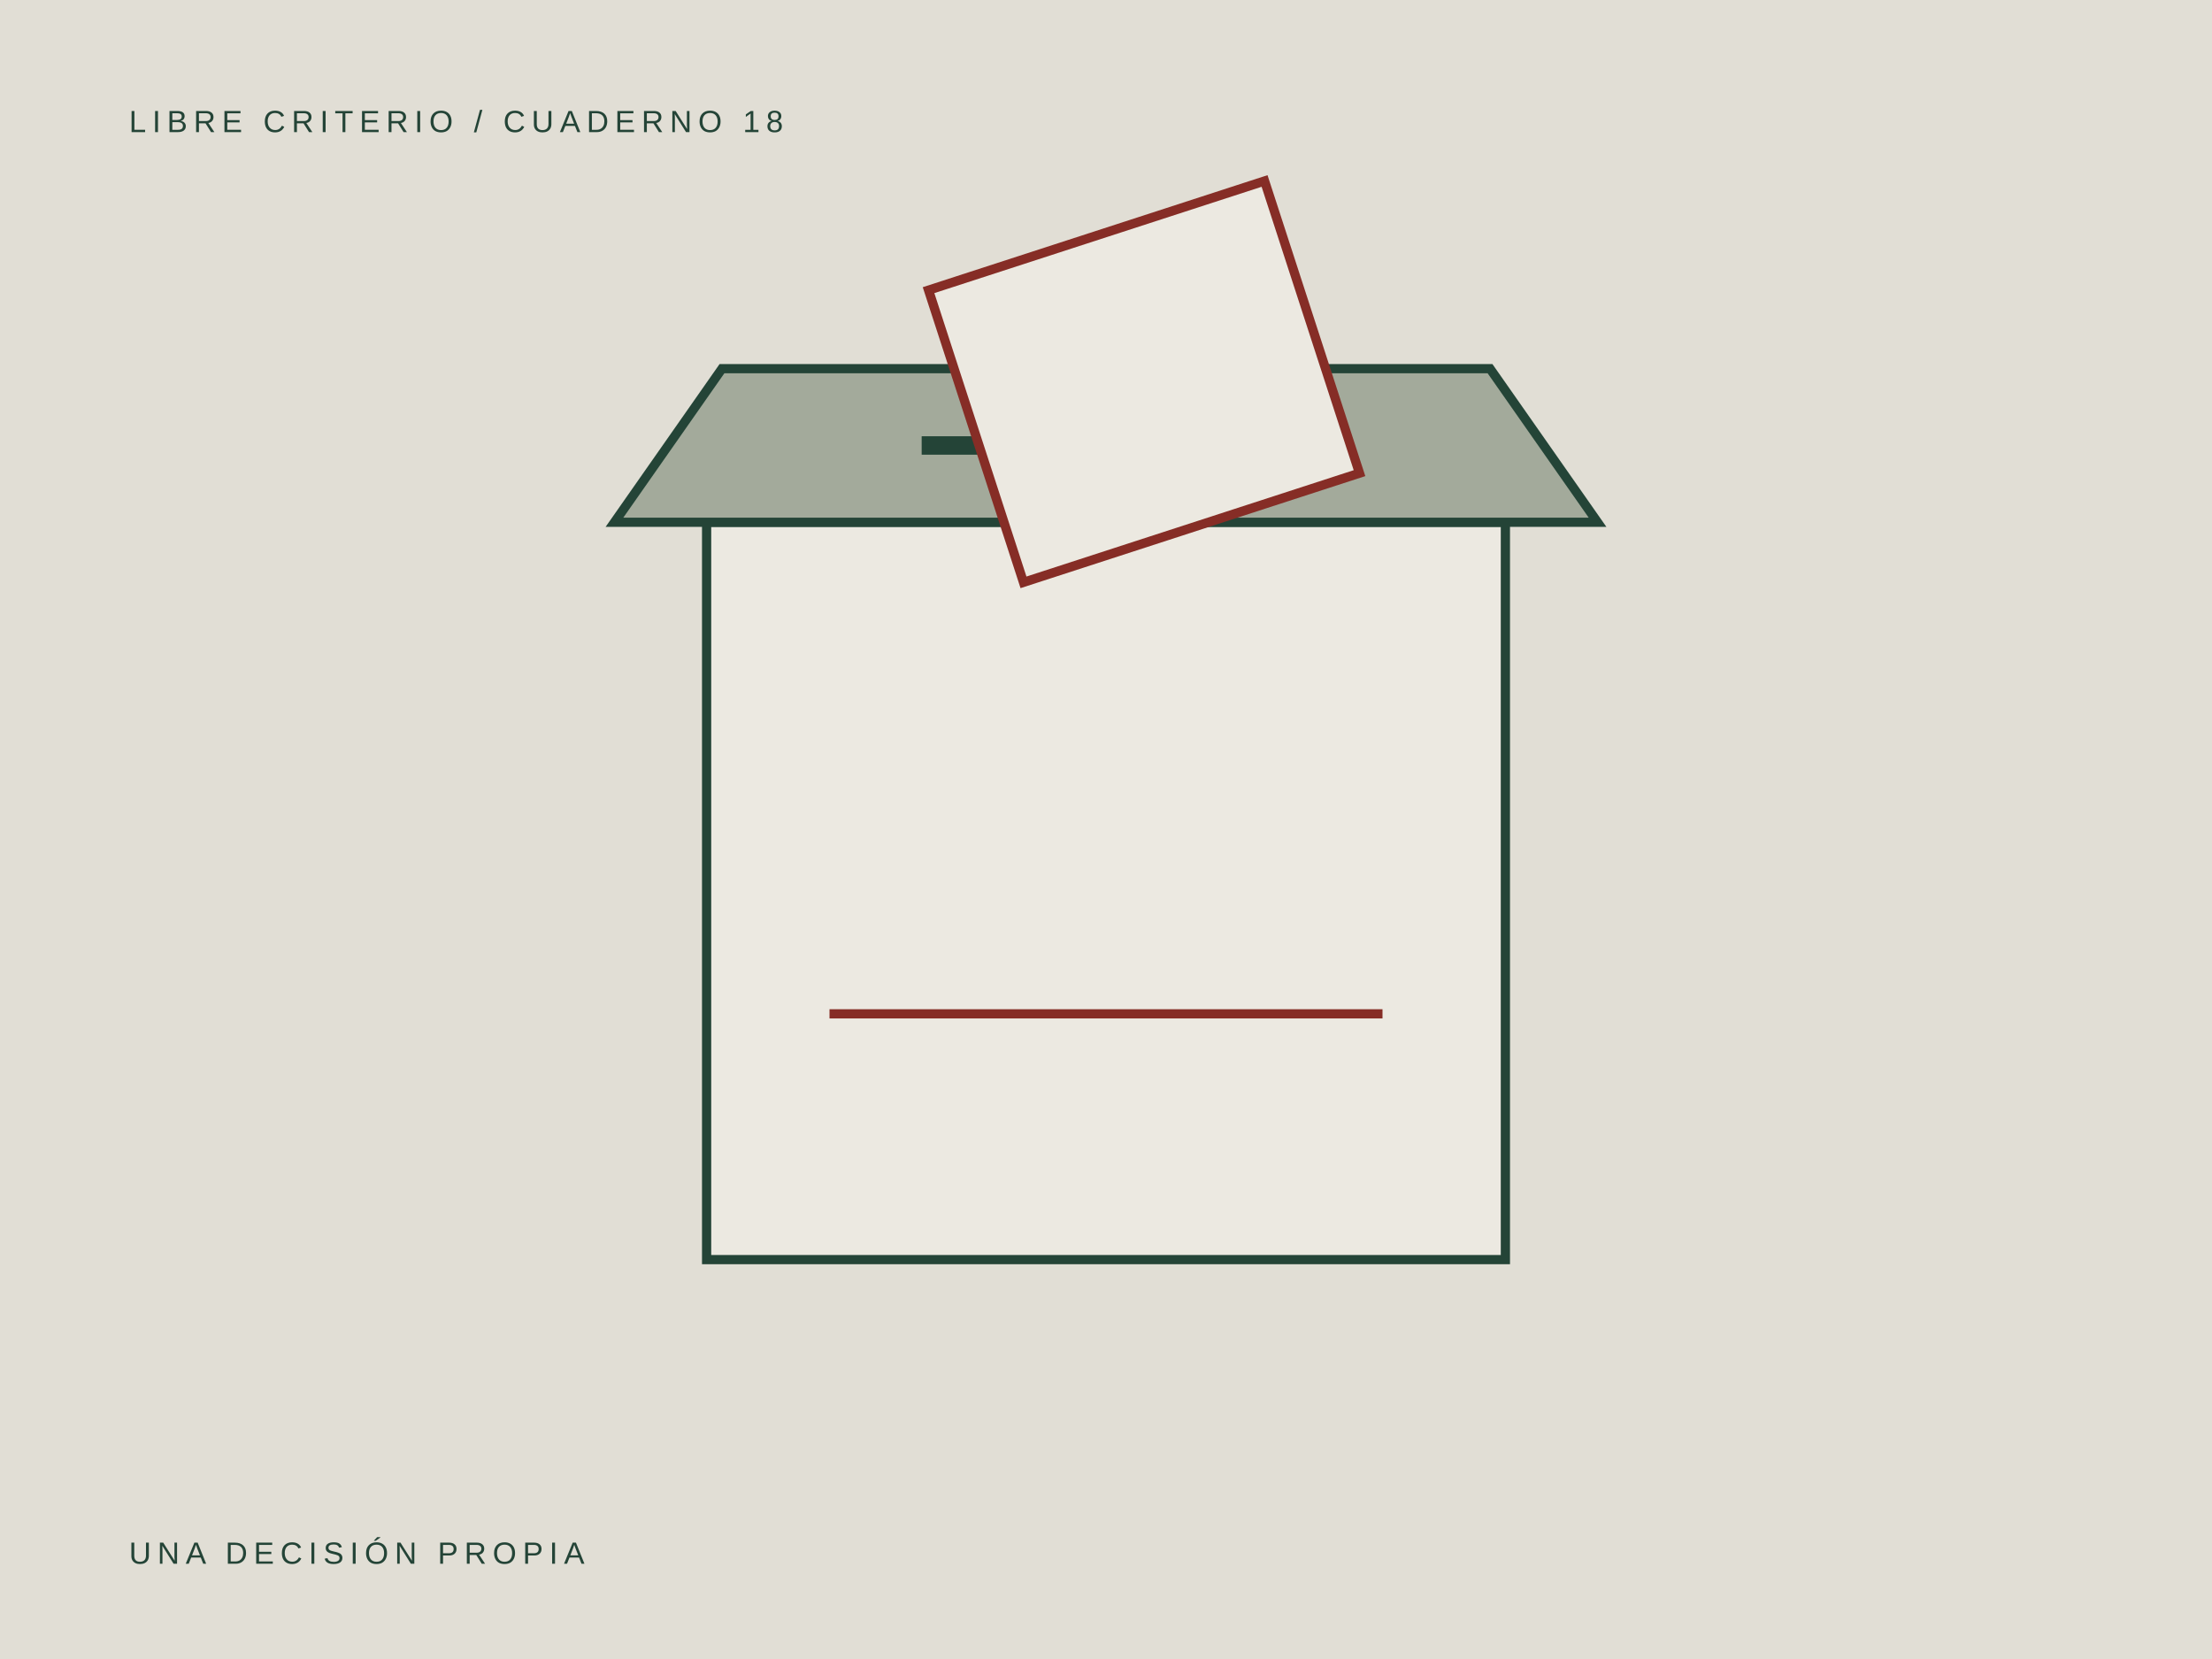
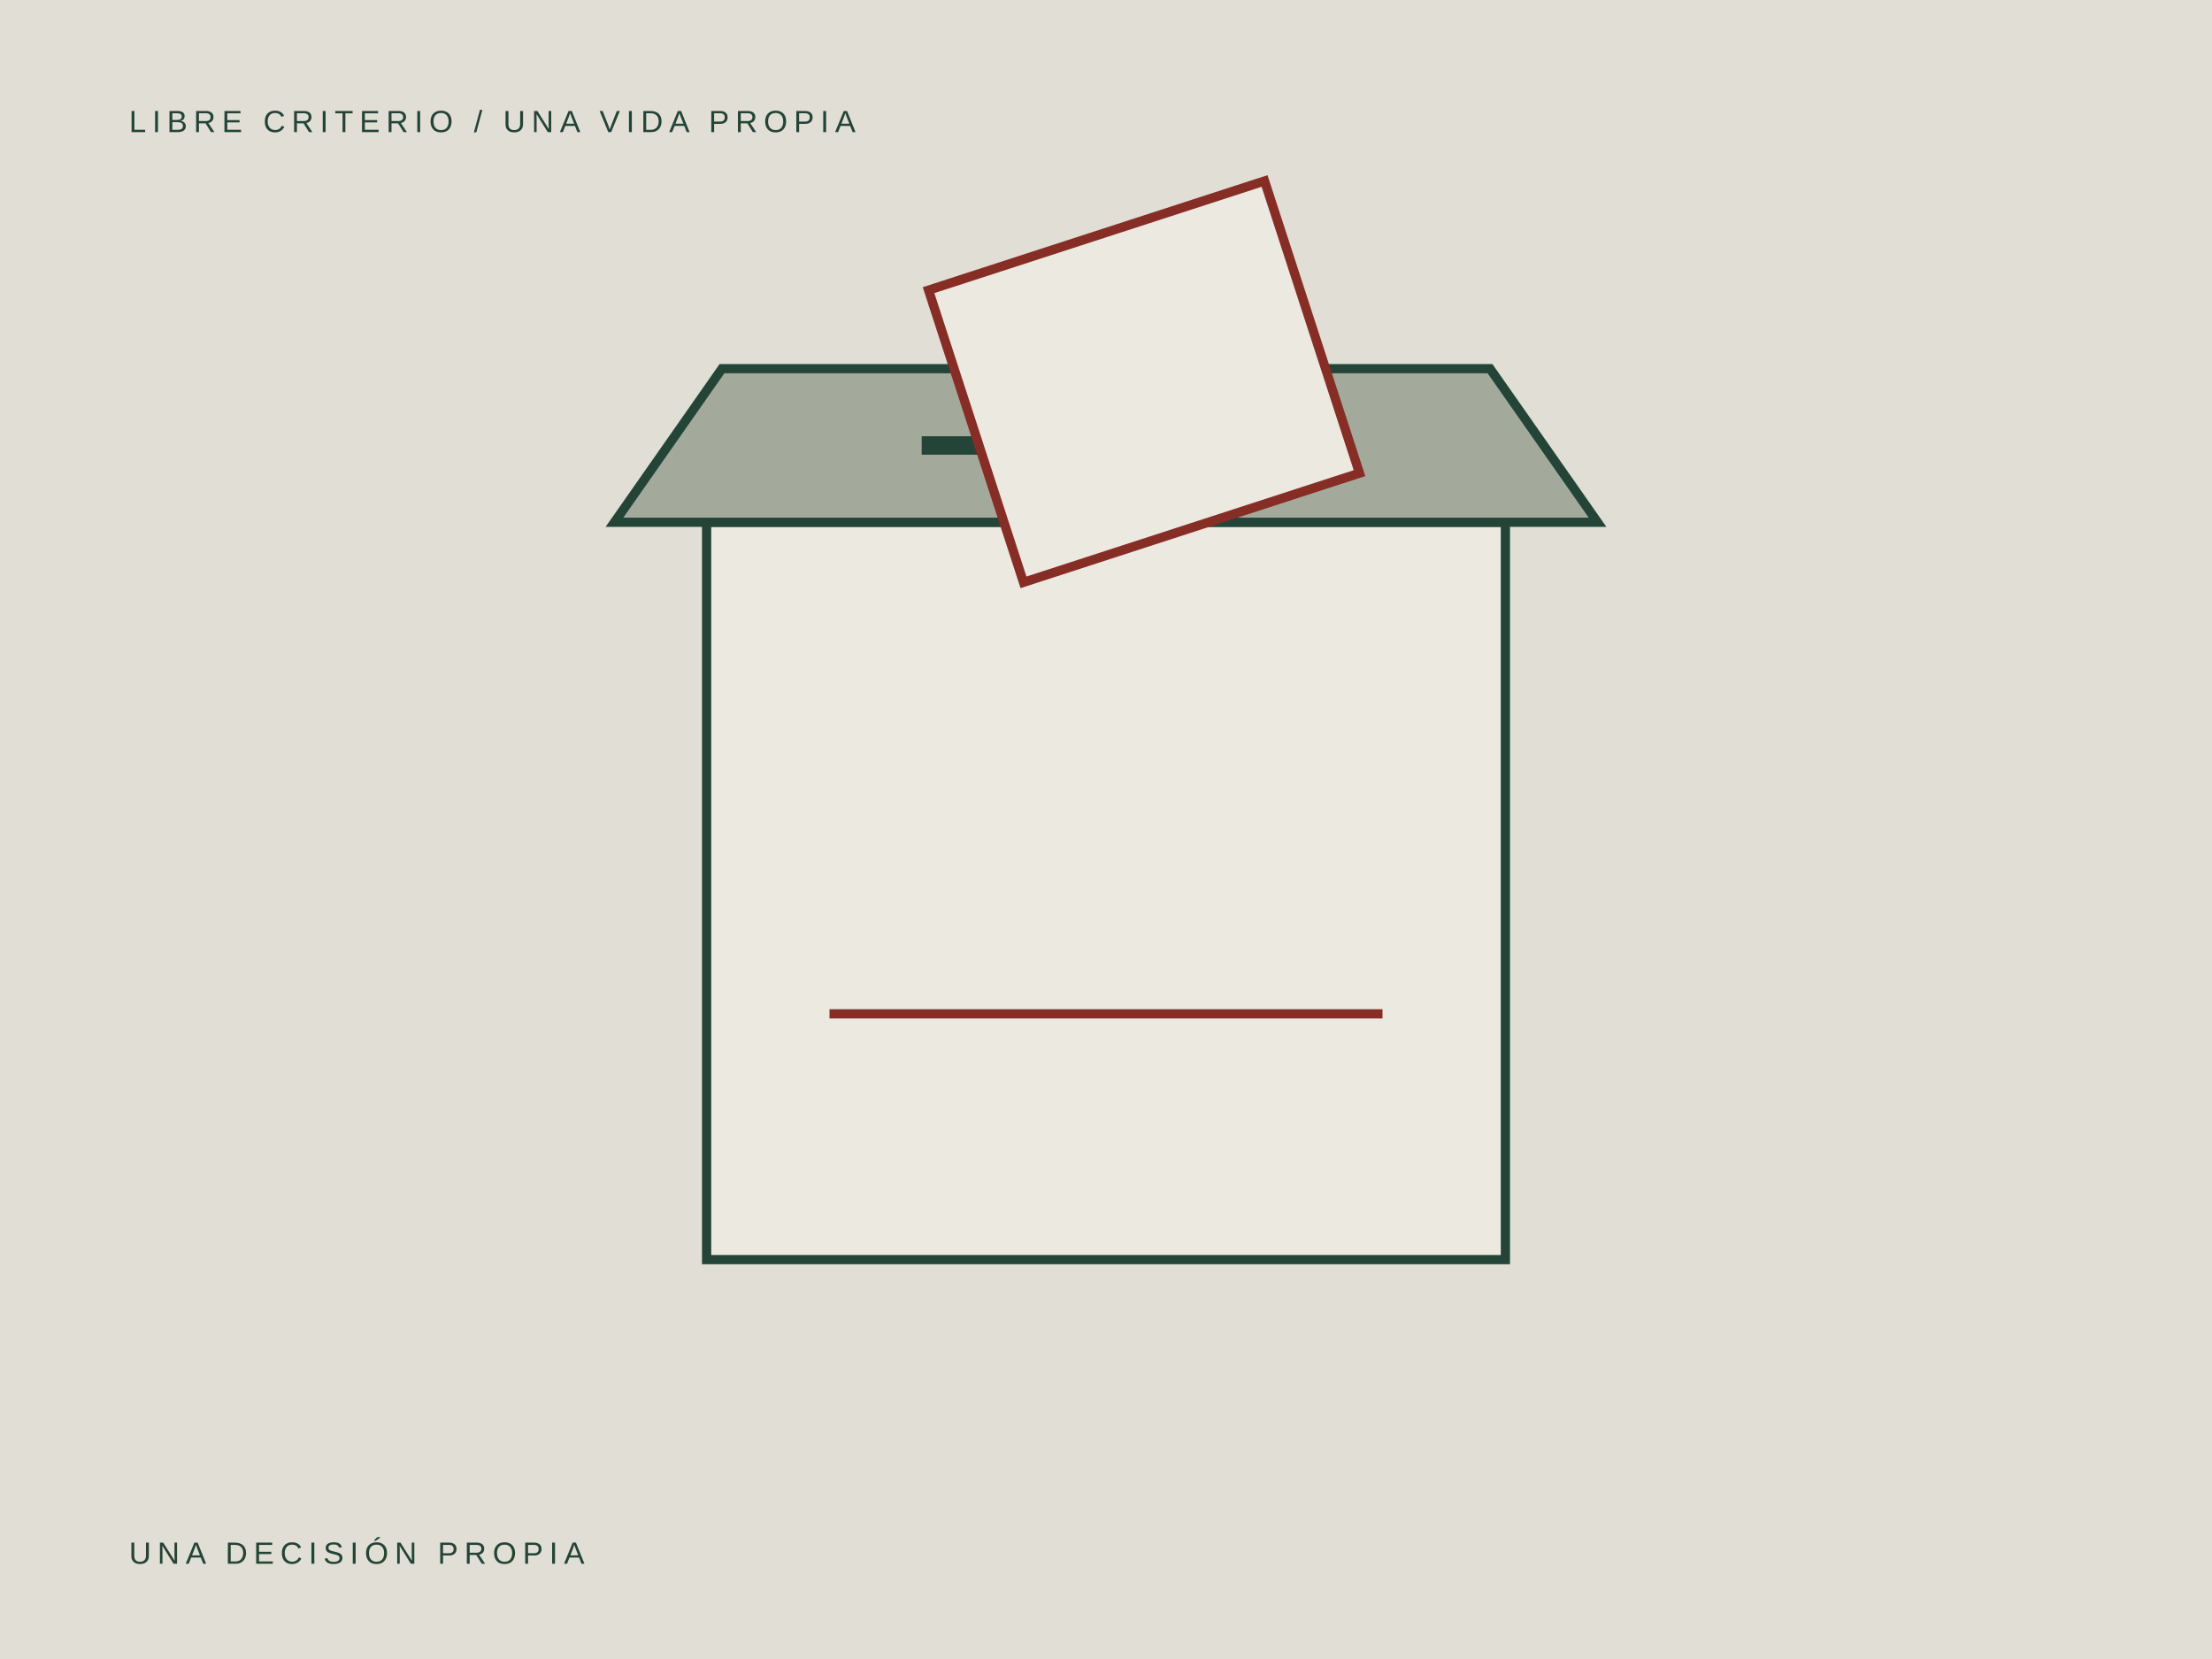
<svg xmlns="http://www.w3.org/2000/svg" viewBox="0 0 720 540" width="720" height="540" role="img" aria-label="UNA DECISIÓN PROPIA">
  <rect width="720" height="540" fill="#e1ded5" />
  <path d="M230 170h260v240H230Z" fill="#ece9e1" stroke="#244437" stroke-width="3" />
  <path d="M200 170h320l-35-50H235Z" fill="#a3aa9b" stroke="#244437" stroke-width="3" />
  <path d="M300 145h120" stroke="#244437" stroke-width="6" />
  <path d="M315 75h115v100H315Z" fill="#ece9e1" stroke="#862d26" stroke-width="3" transform="rotate(-18 370 125)" />
  <path d="M270 330h180" stroke="#862d26" stroke-width="3" />
-   <text x="42" y="43" fill="#244437" font-family="Arial" font-size="10" letter-spacing="2">LIBRE CRITERIO / CUADERNO 18</text>
+   <text x="42" y="43" fill="#244437" font-family="Arial" font-size="10" letter-spacing="2">LIBRE CRITERIO / UNA VIDA PROPIA</text>
  <text x="42" y="509" fill="#244437" font-family="Arial" font-size="10" letter-spacing="2">UNA DECISIÓN PROPIA</text>
</svg>
